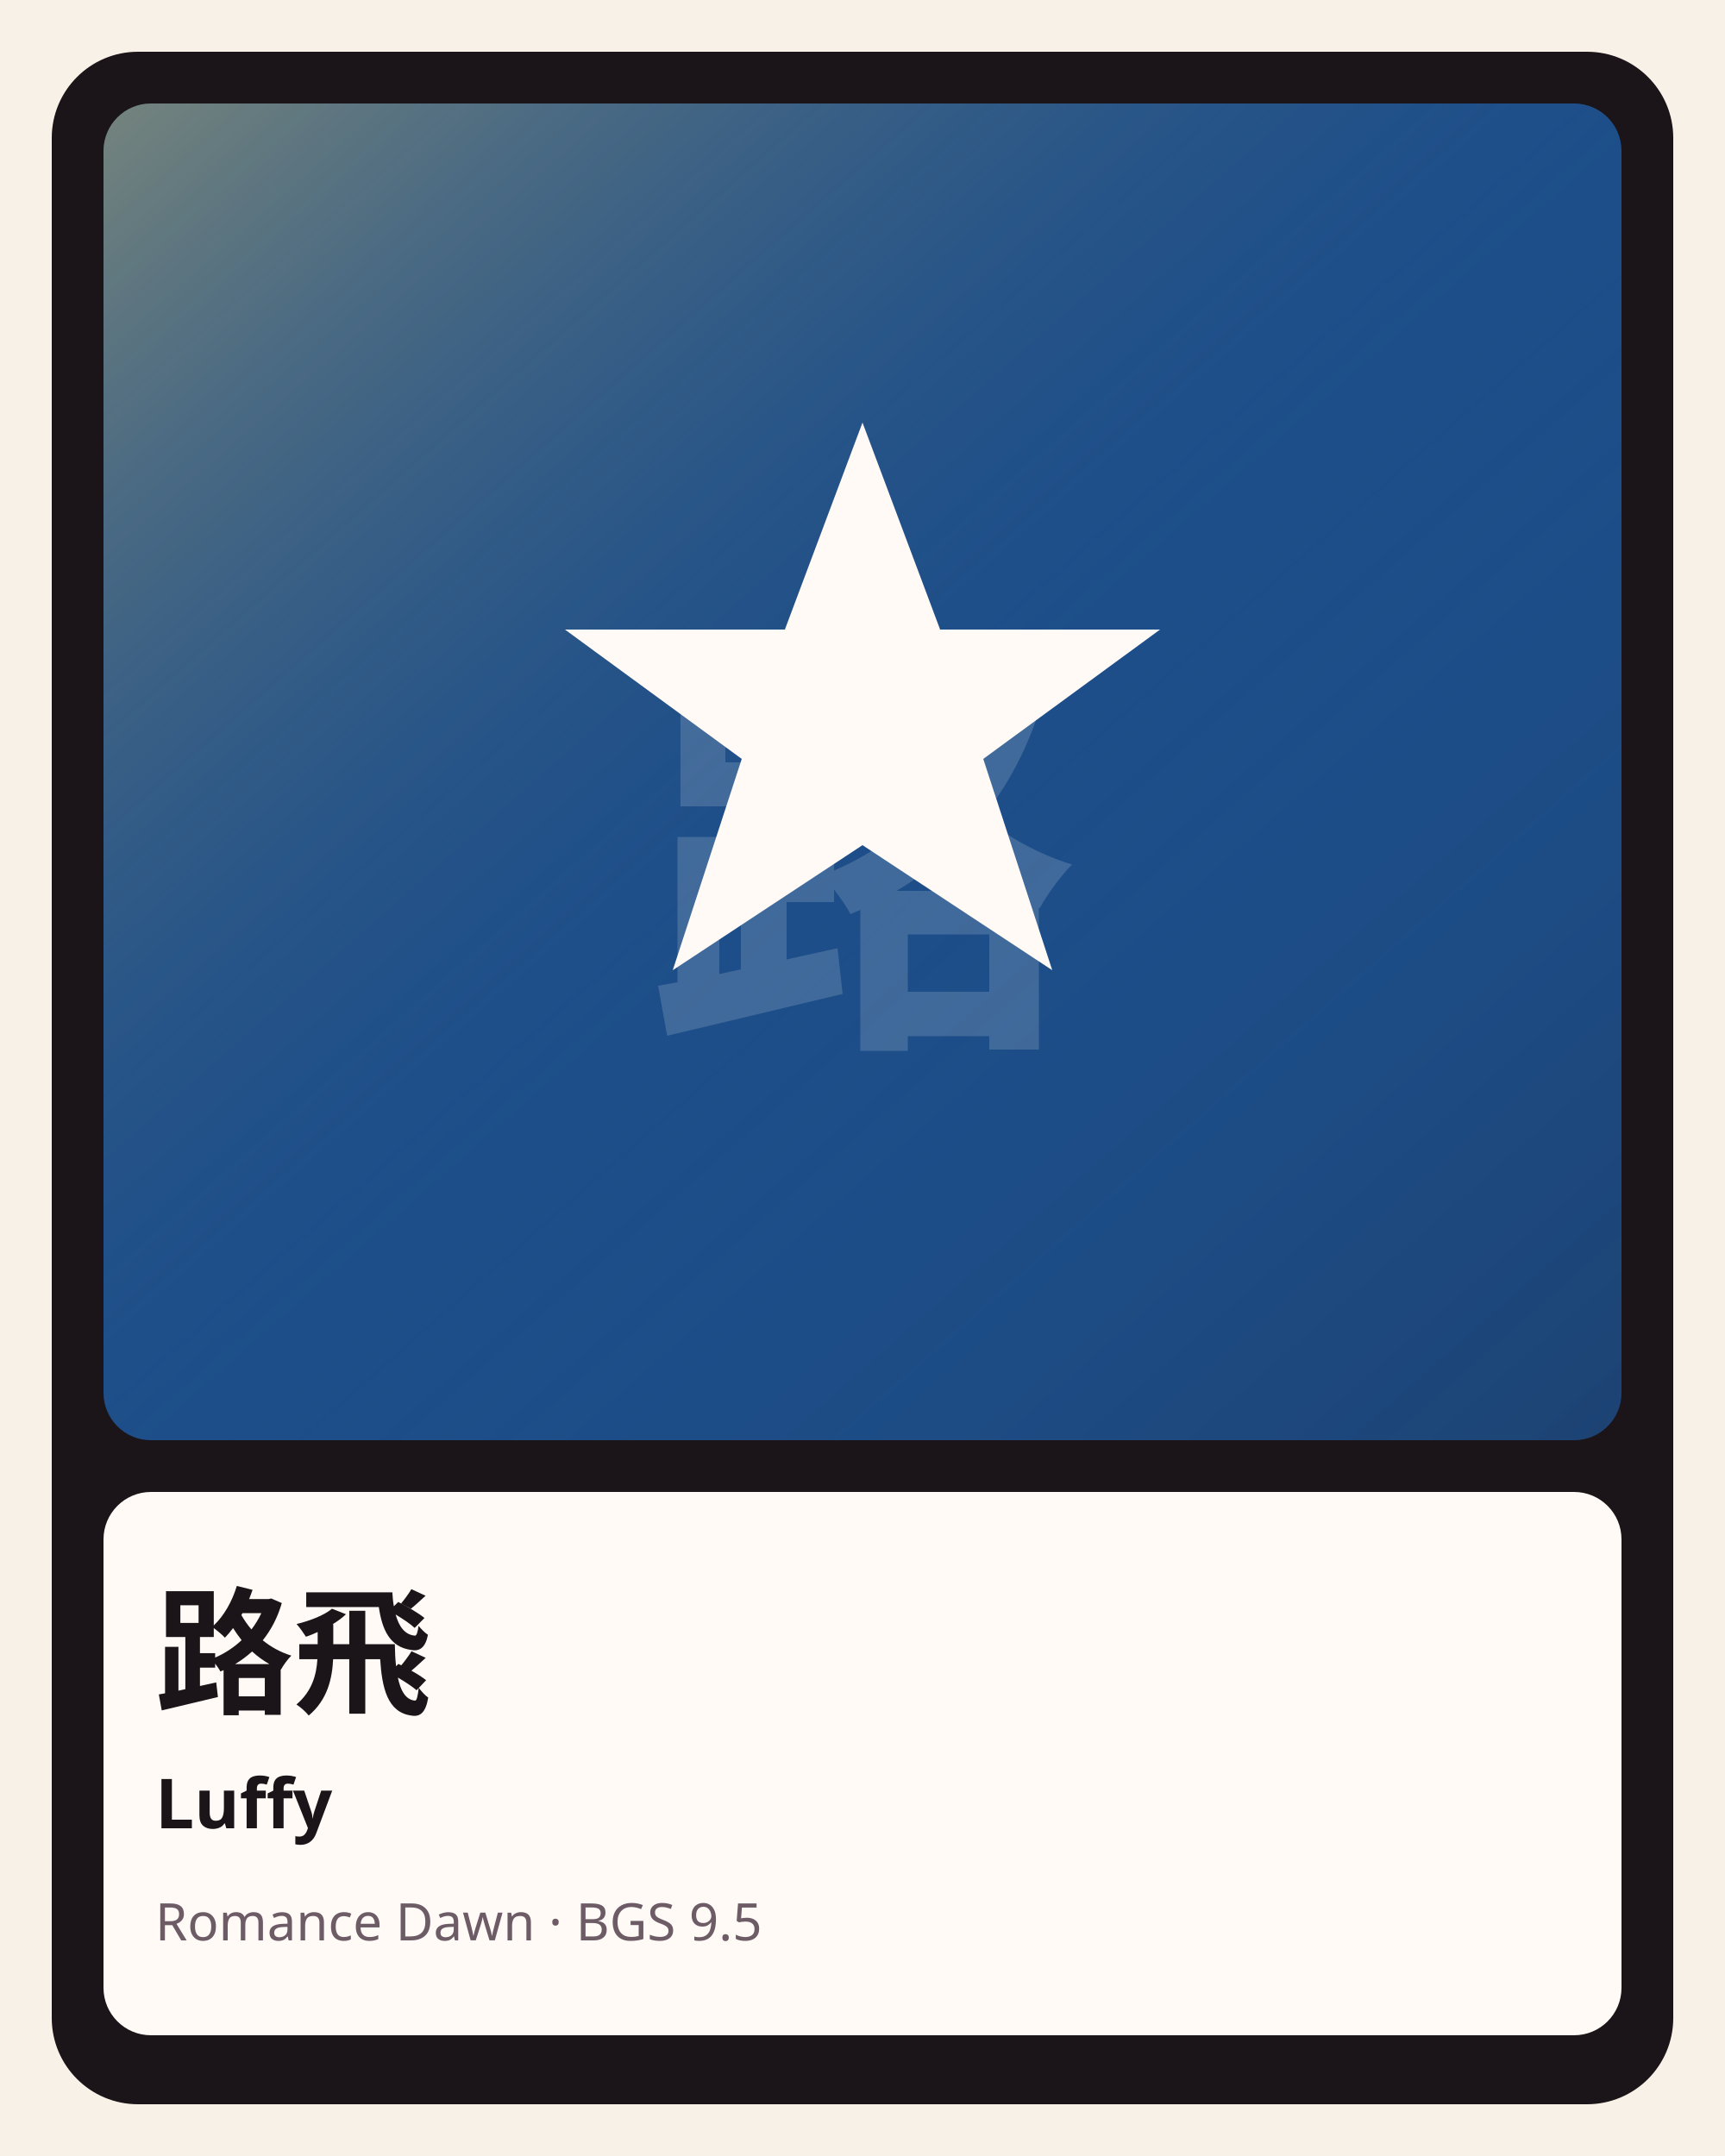
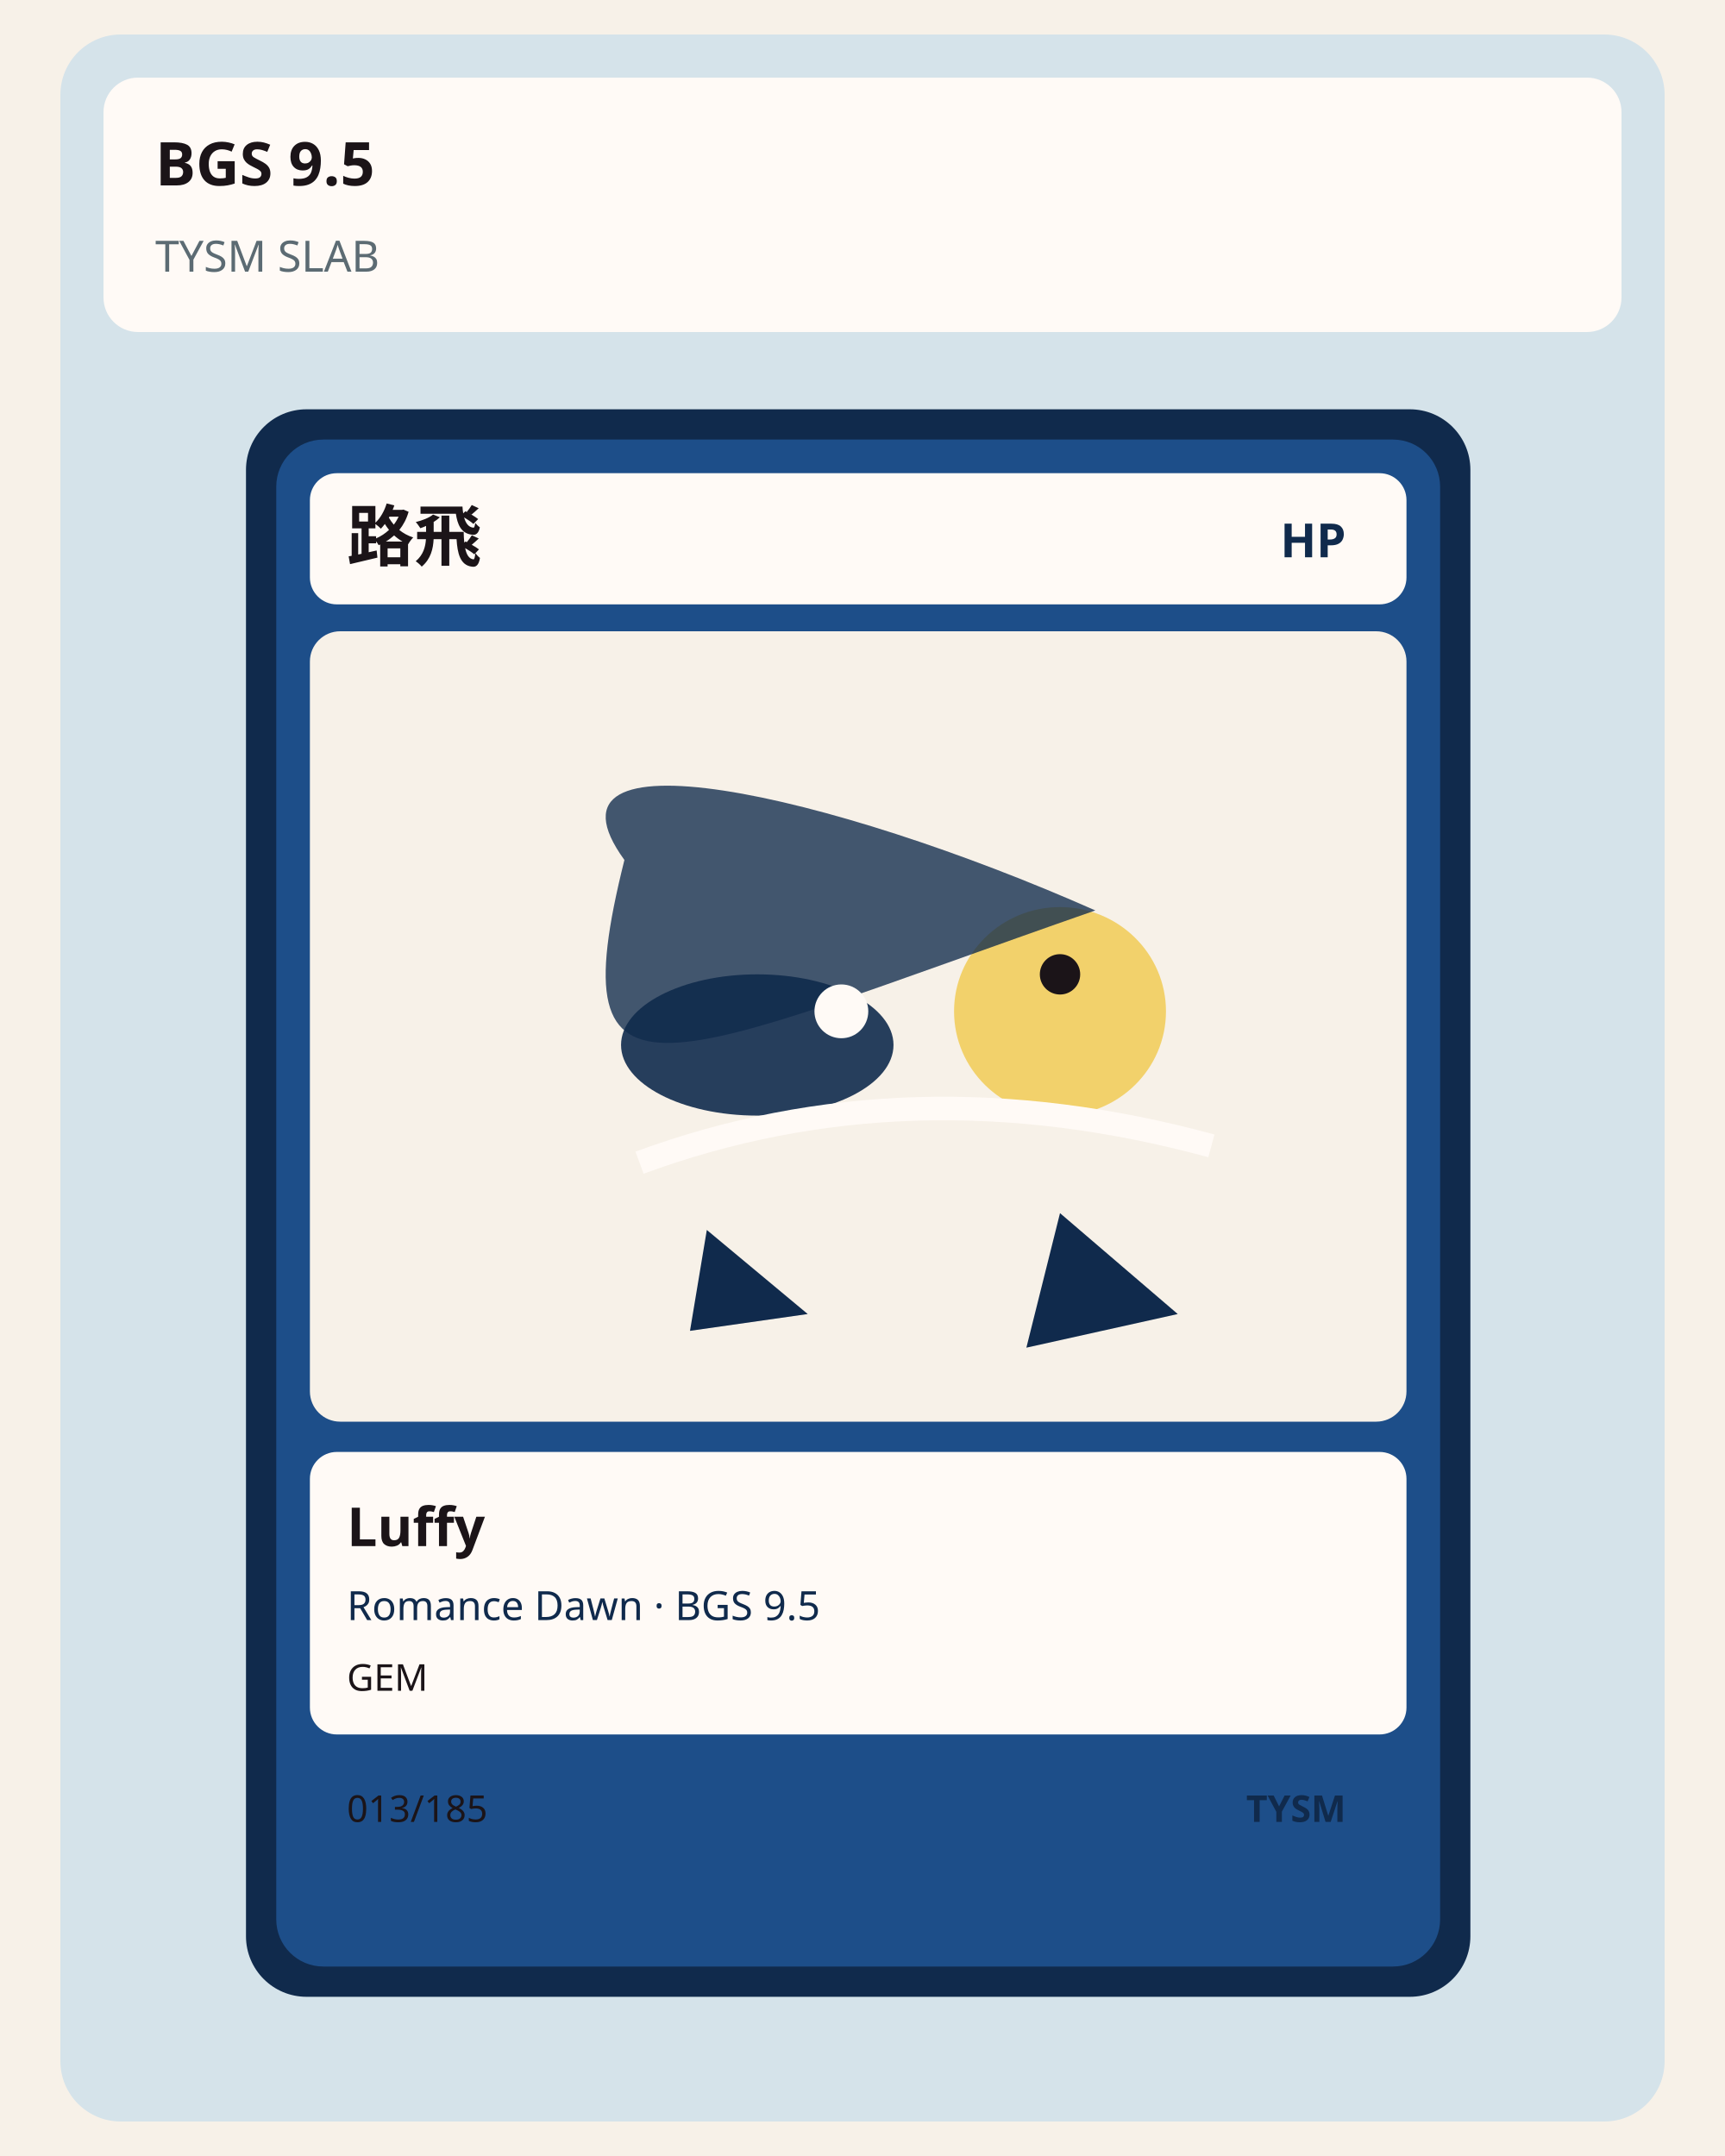
<svg xmlns="http://www.w3.org/2000/svg" width="800" height="1000" viewBox="0 0 800 1000" role="img" aria-label="路飛 Luffy">
  <rect width="800" height="1000" fill="#f7f1e8" />
-   <rect x="24" y="24" width="752" height="952" rx="40" fill="#1b1418" />
-   <rect x="48" y="48" width="704" height="620" rx="22" fill="#1d4e89" />
-   <rect x="48" y="48" width="704" height="620" rx="22" fill="url(#sheen)" />
-   <text x="400" y="470" text-anchor="middle" fill="#fffaf6" fill-opacity="0.16" font-size="200" font-family="ui-sans-serif, system-ui, sans-serif" font-weight="700">路</text>
-   <path d="M400 196 L436 292 H538 L456 352 L488 450 L400 392 L312 450 L344 352 L262 292 H364 Z" fill="#fffaf6" />
-   <rect x="48" y="692" width="704" height="252" rx="22" fill="#fffaf6" />
-   <text x="72" y="790" fill="#1b1418" font-size="64" font-family="ui-sans-serif, system-ui, sans-serif" font-weight="700">路飛</text>
-   <text x="72" y="848" fill="#1b1418" font-size="32" font-family="ui-sans-serif, system-ui, sans-serif" font-weight="600">Luffy</text>
-   <text x="72" y="900" fill="#6d5c66" font-size="24" font-family="ui-sans-serif, system-ui, sans-serif">Romance Dawn · BGS 9.5</text>
-   <defs>
-     <linearGradient id="sheen" x1="0" y1="0" x2="1" y2="1">
-       <stop offset="0" stop-color="#f2d16b" stop-opacity="0.42" />
-       <stop offset="0.55" stop-color="#1d4e89" stop-opacity="0" />
-       <stop offset="1" stop-color="#1b1418" stop-opacity="0.2" />
-     </linearGradient>
-   </defs>
+   <rect x="28" y="16" width="744" height="968" rx="28" fill="#d5e3ea" />
+   <rect x="48" y="36" width="704" height="118" rx="16" fill="#fffaf6" />
+   <text x="72" y="86" fill="#1b1418" font-size="28" font-family="ui-sans-serif, system-ui, sans-serif" font-weight="700">BGS 9.5</text>
+   <text x="72" y="126" fill="#5c6b73" font-size="20" font-family="ui-sans-serif, system-ui, sans-serif">TYSM SLAB</text>
+   <g transform="translate(86,168) scale(0.78)">
+     <g>
+       <rect x="36" y="28" width="728" height="944" rx="36" fill="#102a4c" />
+       <rect x="54" y="46" width="692" height="908" rx="28" fill="#1d4e89" />
+       <rect x="74" y="66" width="652" height="78" rx="16" fill="#fffaf6" />
+       <text x="96" y="118" fill="#1b1418" font-size="40" font-family="ui-sans-serif, system-ui, sans-serif" font-weight="700">路飛</text>
+       <text x="690" y="116" text-anchor="end" fill="#102a4c" font-size="28" font-family="ui-sans-serif, system-ui, sans-serif" font-weight="700">HP</text>
+       <rect x="74" y="160" width="652" height="470" rx="18" fill="#f7f1e8" />
+       <g transform="translate(90,176)">
+         <ellipse cx="250" cy="230" rx="81" ry="42" fill="#102a4c" opacity="0.9" />
+         <ellipse cx="430" cy="210" rx="63" ry="62" fill="#f2d16b" />
+         <path d="M171 120 C113 40, 293 80, 451 150 C193 240, 131 280, 171 120 Z" fill="#102a4c" opacity="0.78" />
+         <path d="M180 300 Q340 241 520 290" fill="none" stroke="#fffaf6" stroke-width="14" />
+         <circle cx="300" cy="210" r="16" fill="#fffaf6" />
+         <circle cx="430" cy="188" r="12" fill="#1b1418" />
+         <path d="M220 340 L280 390 L210 400 Z M430 330 L500 390 L410 410 Z" fill="#102a4c" />
+       </g>
+       <rect x="74" y="648" width="652" height="168" rx="16" fill="#fffaf6" />
+       <text x="96" y="704" fill="#1b1418" font-size="32" font-family="ui-sans-serif, system-ui, sans-serif" font-weight="700">Luffy</text>
+       <text x="96" y="748" fill="#102a4c" font-size="24" font-family="ui-sans-serif, system-ui, sans-serif">Romance Dawn · BGS 9.5</text>
+       <text x="96" y="790" fill="#1b1418" font-size="22" font-family="ui-sans-serif, system-ui, sans-serif">GEM</text>
+       <text x="96" y="868" fill="#1b1418" font-size="22" font-family="ui-sans-serif, system-ui, sans-serif">013/185</text>
+       <text x="690" y="868" text-anchor="end" fill="#102a4c" font-size="22" font-family="ui-sans-serif, system-ui, sans-serif" font-weight="700">TYSM</text>
+     </g>
+   </g>
</svg>
